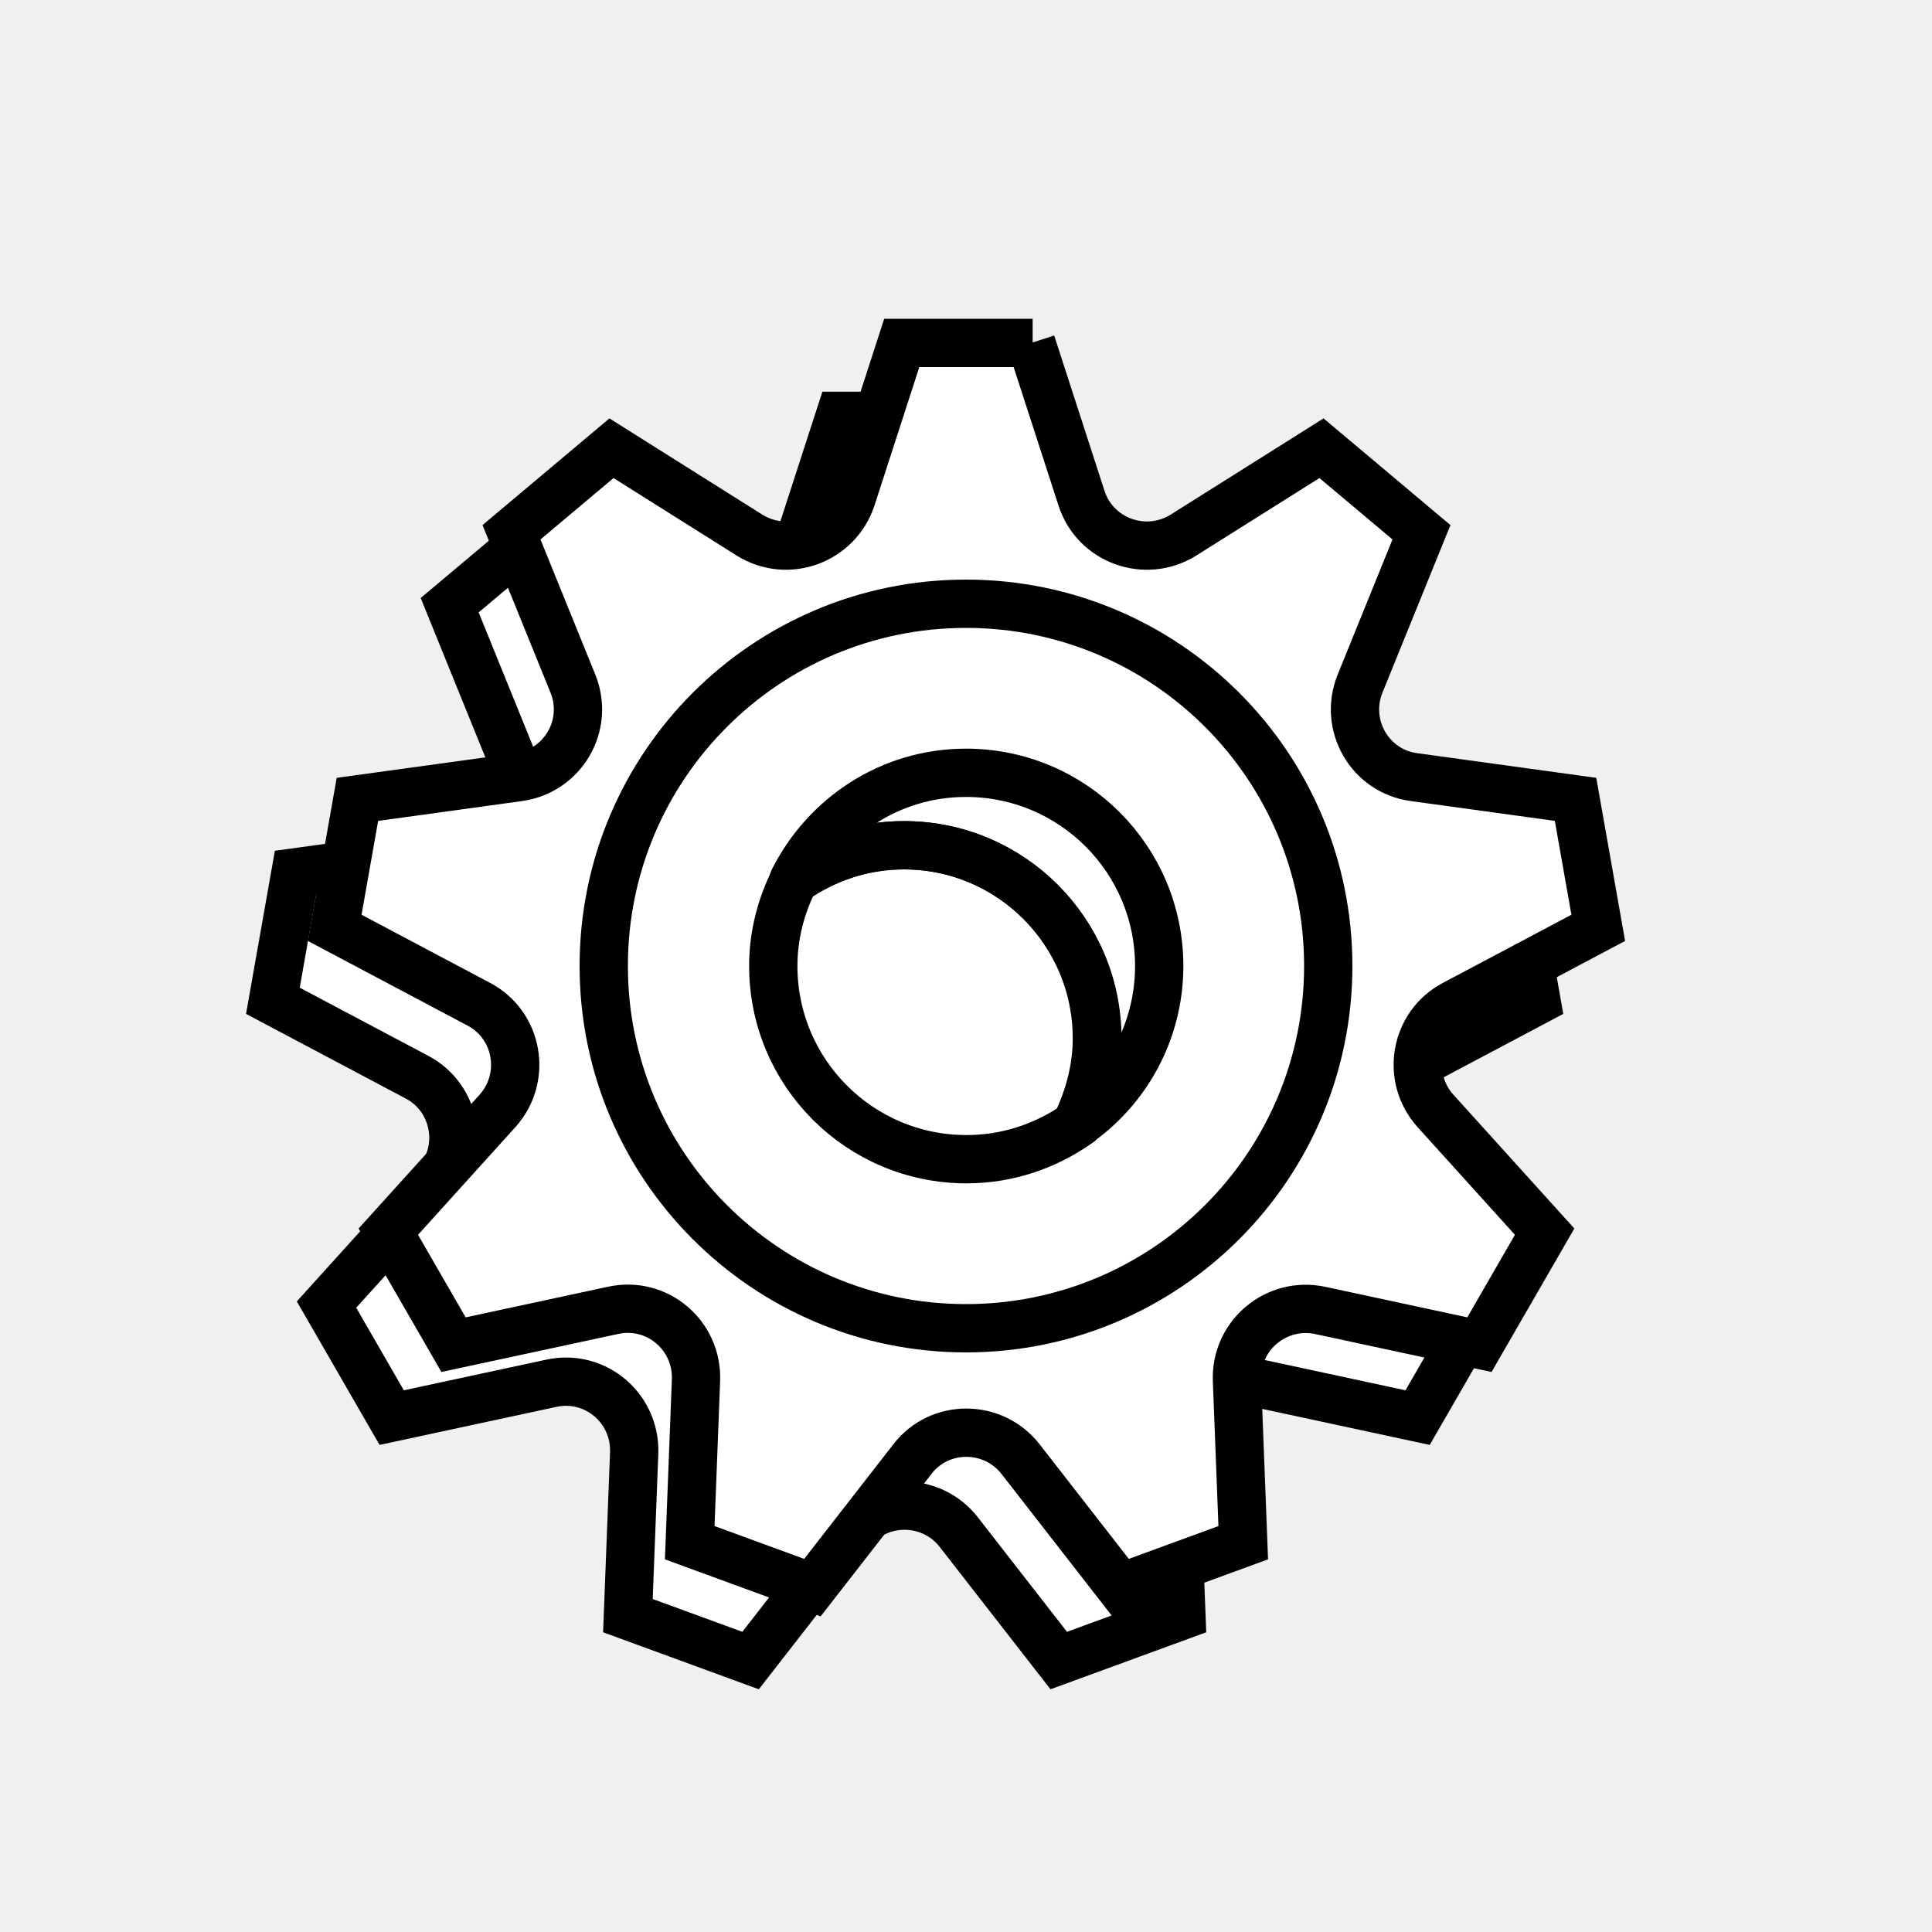
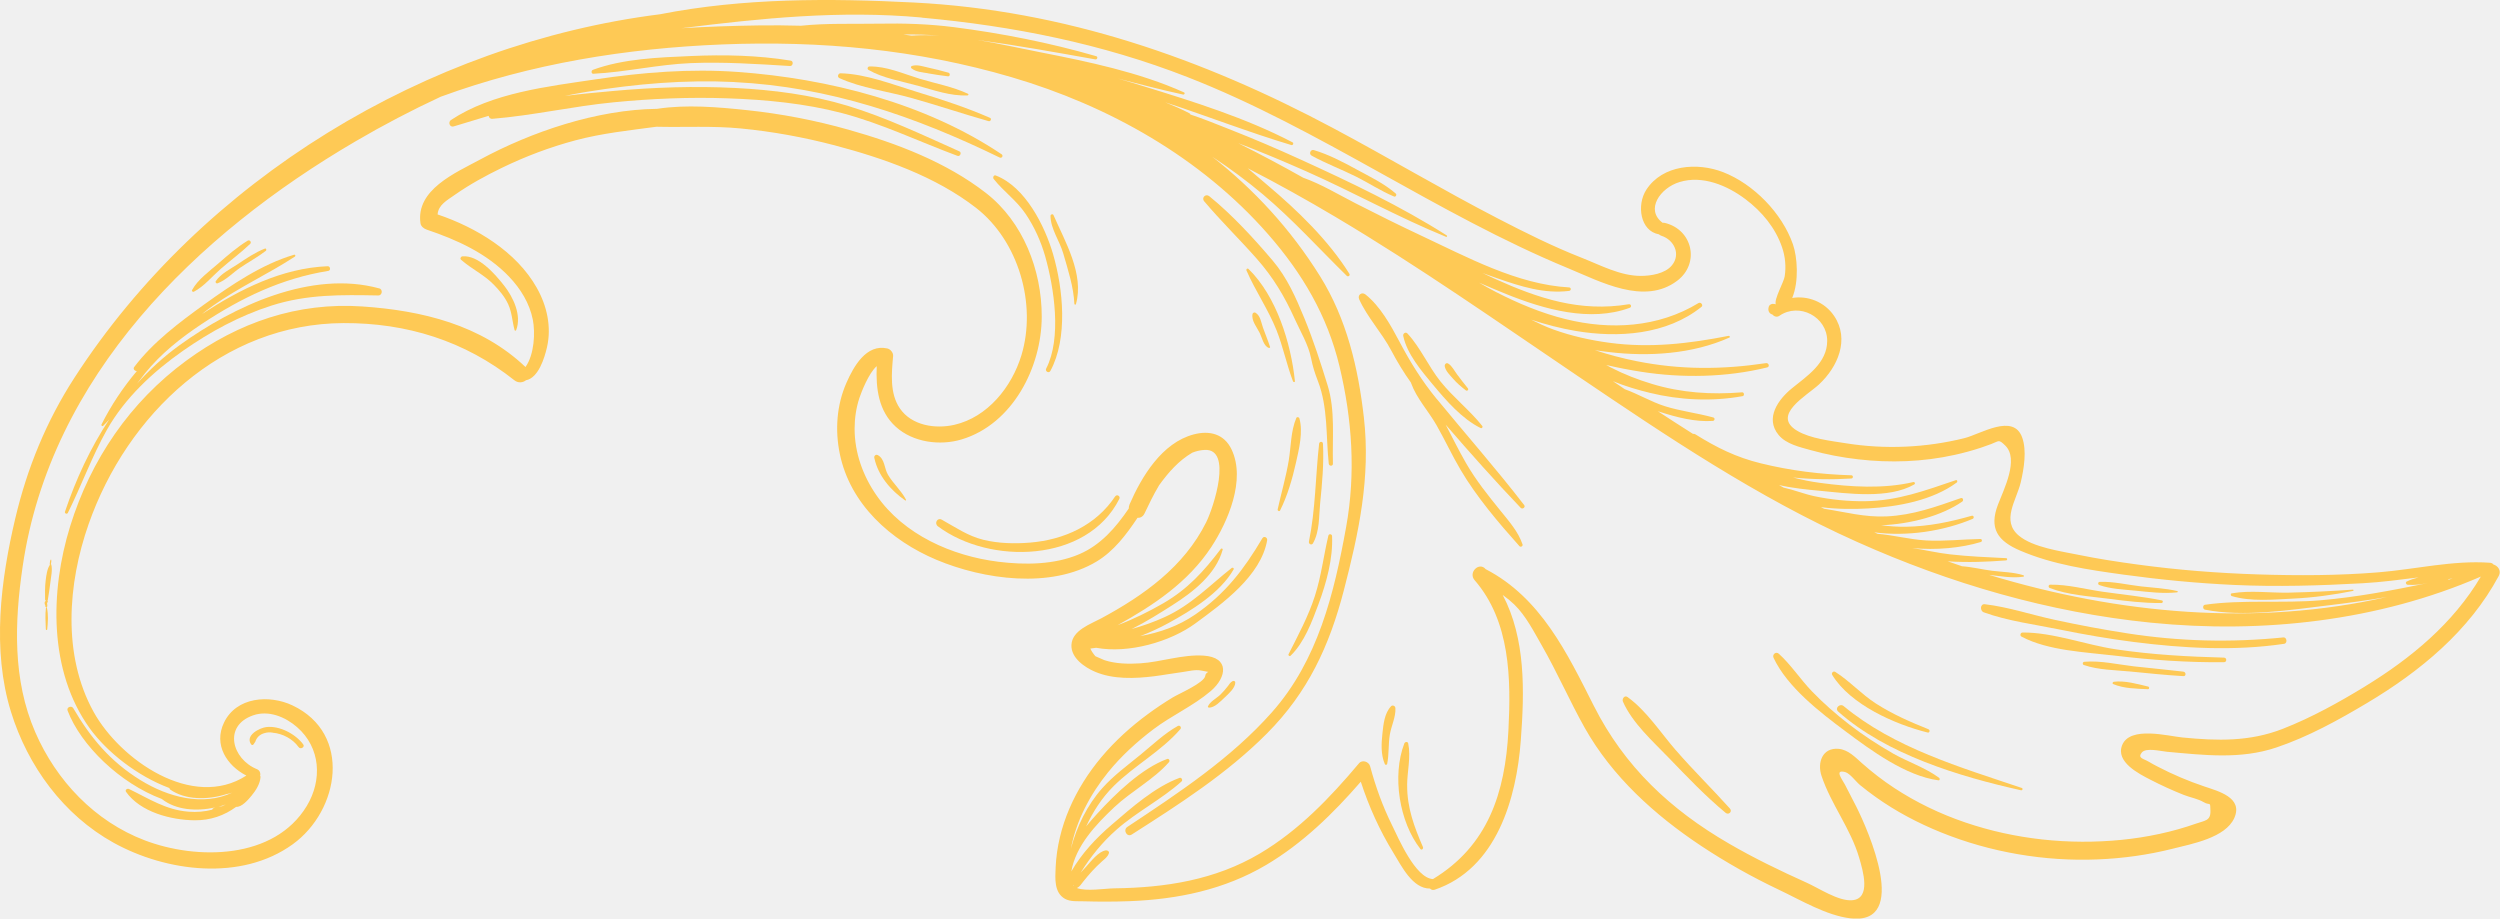
- <svg xmlns="http://www.w3.org/2000/svg" id="Layer_1" viewBox="0 0 40 40">
+ <svg xmlns="http://www.w3.org/2000/svg" width="313" height="115" viewBox="0 0 313 115" fill="none">
+   <g clip-path="url(#clip0_111_938)">
+     <path d="M312.178 70.659C312.074 70.549 311.931 70.469 311.741 70.457C307.108 70.123 302.389 71.281 297.774 71.656C292.744 72.065 287.709 72.077 282.668 71.915C277.645 71.754 272.627 71.362 267.643 70.682C265.166 70.348 262.683 69.967 260.234 69.466C258.045 69.016 254.533 68.538 252.774 67.074C250.503 65.189 252.469 62.653 253.004 60.359C253.395 58.682 253.774 56.416 253.17 54.756C252.067 51.702 247.957 54.353 245.951 54.854C241.129 56.053 236.024 56.284 231.122 55.5C229.248 55.2 226.661 54.918 225.006 53.932C221.73 51.984 226.196 49.557 227.736 48.134C230.075 45.967 231.616 42.497 229.633 39.557C228.437 37.788 226.345 36.986 224.385 37.304C225.253 35.217 225.023 32.162 224.477 30.595C223.126 26.698 219.557 23.038 215.729 21.551C212.533 20.312 208.17 20.606 206.124 23.747C204.877 25.661 205.348 28.929 207.699 29.338C207.785 29.419 207.894 29.488 208.032 29.528C209.579 30.03 210.469 31.811 209.331 33.211C208.475 34.266 206.687 34.543 205.434 34.543C202.859 34.543 200.399 33.206 198.054 32.283C194.456 30.871 191.007 29.154 187.581 27.378C180.615 23.776 173.879 19.753 166.958 16.064C150.49 7.274 133.207 1.28 114.451 0.317C103.927 -0.225 93.046 -0.265 82.631 1.787C53.426 5.464 25.337 22.479 9.294 47.333C5.799 52.745 3.403 58.607 1.92 64.872C0.08 72.647 -1.029 81.345 1.374 89.12C3.477 95.927 7.961 102.049 14.237 105.519C20.83 109.161 30.205 110.36 36.642 105.709C42.5 101.484 44.109 91.864 36.625 88.319C33.728 86.947 29.596 87.236 28.044 90.469C26.704 93.259 28.412 95.858 30.843 97.103C24.089 101.467 15.031 95.103 11.726 89.138C7.788 82.031 8.484 73.074 11.088 65.639C15.927 51.817 27.894 40.514 43.005 40.451C50.926 40.416 58.191 42.681 64.399 47.609C64.888 47.995 65.468 47.909 65.853 47.609C67.422 47.31 68.175 44.797 68.48 43.488C69.072 40.929 68.48 38.289 67.204 36.03C64.658 31.511 59.628 28.479 54.788 26.848C54.869 25.655 55.978 25.073 56.944 24.393C58.789 23.102 60.784 22.006 62.807 21.026C65.796 19.574 68.865 18.416 72.072 17.562C75.418 16.675 78.797 16.323 82.189 15.868C85.695 15.954 89.201 15.741 92.719 16.081C96.691 16.462 100.634 17.182 104.496 18.196C110.629 19.816 117.13 22.087 122.2 26.024C127.516 30.151 129.827 38.087 127.878 44.491C126.671 48.451 123.654 52.232 119.481 53.189C117.107 53.73 114.152 53.287 112.675 51.148C111.376 49.269 111.623 46.733 111.819 44.578C111.859 44.168 111.485 43.713 111.095 43.627C108.479 43.033 106.887 45.846 105.973 47.932C104.749 50.722 104.531 53.834 105.14 56.808C106.433 63.126 111.52 67.685 117.262 70.094C123.154 72.561 131.551 73.76 137.305 70.296C139.443 69.005 140.989 66.976 142.415 64.832C142.754 64.855 143.099 64.699 143.3 64.272C143.8 63.224 144.398 61.956 145.122 60.751C146.306 59.108 147.611 57.644 149.283 56.67C149.766 56.48 150.272 56.359 150.818 56.33C154.347 56.14 151.956 63.494 151.008 65.397C148.232 70.97 143.202 74.544 137.868 77.42C136.558 78.129 134.23 78.907 134.144 80.74C134.069 82.377 135.805 83.553 137.104 84.106C139.374 85.074 142.081 84.965 144.472 84.671C145.668 84.521 146.852 84.296 148.048 84.141C148.749 84.048 149.663 83.8 150.364 83.95C151.95 84.285 151.002 83.887 150.899 84.619C150.772 85.489 147.611 86.844 146.812 87.328C145.754 87.973 144.714 88.665 143.714 89.403C141.587 90.965 139.61 92.757 137.908 94.781C134.632 98.677 132.396 103.461 132.166 108.602C132.109 109.957 131.954 111.743 133.316 112.522C134.023 112.925 134.954 112.816 135.724 112.844C137.615 112.902 139.518 112.896 141.415 112.827C147.45 112.597 153.278 111.392 158.526 108.291C163.078 105.599 166.918 101.853 170.372 97.87C171.384 100.982 172.729 103.968 174.448 106.764C175.465 108.418 176.844 111.271 179.04 111.248C179.178 111.398 179.385 111.473 179.626 111.392C187.352 108.769 189.858 100.02 190.404 92.706C190.869 86.515 191.024 79.967 188.139 74.486C188.651 74.855 189.133 75.247 189.576 75.673C191.024 77.068 192.042 79.086 193.042 80.826C194.967 84.181 196.508 87.737 198.399 91.109C201.842 97.23 207.182 102.054 212.981 105.905C216.091 107.968 219.361 109.807 222.73 111.403C225.431 112.683 228.679 114.631 231.691 114.977C239.151 115.83 233.898 103.951 232.398 100.971C231.938 100.054 231.455 99.144 230.984 98.227C230.65 97.582 229.604 96.291 231.024 96.665C231.61 96.821 232.38 97.887 232.892 98.302C233.518 98.815 234.162 99.305 234.817 99.772C237.358 101.588 240.128 103.046 243.02 104.216C249.187 106.712 255.975 107.87 262.62 107.599C265.787 107.472 268.96 107.034 272.035 106.256C274.345 105.668 278.633 104.908 279.737 102.406C280.875 99.841 277.691 99.046 275.961 98.458C273.972 97.784 272.029 96.965 270.161 95.991C269.782 95.789 269.385 95.593 269.023 95.368C268.396 94.982 267.586 94.936 268.149 94.221C268.672 93.564 270.54 94.054 271.311 94.123C275.955 94.538 280.496 95.103 285.014 93.582C288.968 92.25 292.779 90.152 296.354 88.019C302.987 84.066 309.137 79.011 312.845 72.106C313.207 71.431 312.712 70.803 312.143 70.67L312.178 70.659ZM306.585 72.578C306.557 72.549 306.516 72.532 306.476 72.521C306.677 72.486 306.878 72.446 307.085 72.405C306.919 72.463 306.758 72.521 306.591 72.578H306.585ZM115.434 2.213C126.855 3.257 137.943 5.464 148.651 9.643C165.303 16.139 179.874 26.796 196.358 33.597C200.388 35.263 205.865 38.26 209.981 35.154C212.861 32.981 211.924 28.767 208.463 27.914C208.354 27.886 208.257 27.886 208.159 27.891C205.957 26.266 207.843 23.528 210.286 22.79C213.159 21.914 216.246 23.217 218.534 24.94C220.586 26.485 222.276 28.508 223.115 30.963C223.517 32.139 223.632 33.384 223.442 34.612C223.339 35.303 222.086 37.488 222.327 38.105C222.299 38.099 222.276 38.087 222.247 38.076C222.212 38.07 222.178 38.064 222.143 38.053C221.862 37.995 221.494 38.133 221.436 38.456C221.431 38.497 221.425 38.537 221.413 38.577C221.344 38.952 221.557 39.298 221.896 39.373C222.115 39.626 222.465 39.759 222.787 39.534C225.247 37.834 228.759 39.649 228.765 42.67C228.771 45.431 226.253 47.073 224.362 48.606C222.638 50.007 220.936 52.359 222.689 54.468C223.638 55.609 225.374 55.984 226.73 56.365C228.661 56.906 230.639 57.275 232.627 57.506C236.645 57.978 240.766 57.829 244.721 56.953C245.848 56.705 246.963 56.399 248.061 56.036C248.469 55.903 248.871 55.754 249.273 55.604C250.314 55.218 250.204 54.952 251.061 55.788C252.802 57.489 250.883 61.252 250.153 63.16C248.997 66.163 250.101 67.725 252.923 68.936C257.016 70.693 261.488 71.339 265.867 71.944C270.466 72.578 275.087 73.022 279.72 73.235C285.094 73.483 290.451 73.322 295.82 73.022C298.136 72.895 300.475 72.578 302.815 72.29C302.297 72.417 301.797 72.572 301.326 72.803C301.113 72.907 301.24 73.195 301.435 73.212C302.263 73.287 303.108 73.166 303.941 73.005C299.498 73.921 295.067 74.763 290.526 75.155C285.749 75.564 280.783 75.045 276.064 75.714C275.754 75.76 275.765 76.273 276.064 76.331C280.927 77.281 286.594 76.382 291.474 75.794C293.928 75.501 296.394 75.166 298.837 74.745C282.438 78.463 265.212 76.884 249.049 71.979C249.061 71.979 249.078 71.979 249.089 71.979C250.486 72.14 251.94 72.411 253.331 72.204C253.429 72.186 253.412 72.048 253.331 72.019C252.078 71.627 250.71 71.621 249.411 71.46C248.164 71.304 246.905 70.982 245.646 70.895C245.049 70.693 244.451 70.486 243.853 70.278C246.371 70.446 248.934 70.336 251.159 70.163C251.343 70.152 251.343 69.886 251.159 69.881C248.808 69.766 246.463 69.668 244.123 69.402C242.554 69.224 240.973 68.843 239.393 68.613C242.382 68.912 245.583 68.601 248.003 67.858C248.204 67.794 248.17 67.483 247.951 67.483C245.664 67.518 243.422 67.794 241.129 67.662C239.088 67.541 237.099 67.005 235.076 66.832C234.938 66.768 234.794 66.711 234.656 66.647C238.795 67.201 243.342 66.492 246.974 64.964C247.204 64.866 247.124 64.503 246.865 64.572C244.163 65.345 241.473 65.904 238.646 65.95C237.582 65.967 236.542 65.886 235.501 65.765C239.295 65.615 243.152 64.543 245.675 62.797C245.882 62.653 245.761 62.267 245.491 62.365C242.376 63.448 239.559 64.492 236.208 64.653C233.472 64.785 230.989 64.1 228.38 63.696C228.242 63.627 228.11 63.564 227.972 63.494C230.047 63.765 232.185 63.754 233.898 63.656C237.605 63.443 241.939 62.664 244.985 60.411C245.118 60.313 245.049 60.053 244.865 60.117C241.025 61.414 237.628 62.699 233.495 62.751C231.369 62.774 229.242 62.566 227.161 62.123C225.862 61.846 224.609 61.333 223.316 61.05C223.121 60.941 222.925 60.831 222.73 60.728C224.471 61.126 226.27 61.298 227.811 61.443C231.363 61.783 236.45 62.509 239.674 60.647C239.835 60.555 239.726 60.313 239.554 60.353C235.783 61.235 231.696 60.97 227.88 60.457C226.719 60.301 225.598 60.077 224.483 59.782C226.914 60.025 229.368 60.065 231.788 59.909C232.047 59.892 232.047 59.512 231.788 59.506C227.937 59.391 224.195 58.929 220.448 58.007C217.35 57.246 214.936 56.042 212.257 54.376C212.159 54.313 212.056 54.301 211.964 54.324C210.487 53.39 209.021 52.445 207.561 51.488C207.653 51.517 207.745 51.546 207.837 51.575C209.935 52.249 212.234 52.849 214.447 52.699C214.688 52.681 214.752 52.336 214.504 52.267C212.504 51.713 210.446 51.483 208.458 50.86C206.71 50.312 205.135 49.338 203.428 48.733C202.934 48.399 202.44 48.065 201.94 47.725C203.526 48.382 205.187 48.849 206.532 49.177C210.326 50.105 214.332 50.295 218.172 49.598C218.436 49.552 218.379 49.096 218.108 49.119C214.28 49.431 210.527 49.189 206.837 48.07C205.055 47.534 203.325 46.86 201.669 46.007C201.48 45.909 201.29 45.805 201.1 45.696C202.595 46.047 204.072 46.33 205.452 46.543C210.607 47.356 216.171 47.252 221.252 46.001C221.609 45.915 221.448 45.413 221.103 45.465C215.62 46.284 210.389 46.312 204.929 45.223C203.158 44.871 201.405 44.41 199.686 43.84C200.284 43.932 200.865 44.013 201.434 44.076C206.417 44.675 211.883 44.335 216.516 42.266C216.648 42.209 216.551 42.024 216.424 42.047C211.429 43.027 206.59 43.598 201.509 42.917C199.135 42.6 196.767 42.076 194.513 41.263C193.542 40.917 192.617 40.479 191.697 40.024C193.571 40.641 195.45 41.125 197.261 41.431C202.589 42.335 208.659 41.926 213.022 38.422C213.292 38.203 212.941 37.77 212.654 37.943C207.613 41.01 201.641 41.355 195.996 39.949C192.967 39.2 190.076 37.984 187.306 36.566C186.587 36.197 185.874 35.793 185.173 35.384C186.323 35.88 187.472 36.37 188.628 36.837C193.335 38.727 199.083 40.37 204.043 38.537C204.325 38.433 204.216 38.041 203.923 38.093C197.818 39.102 192.617 37.373 187.104 34.883C186.61 34.658 186.116 34.427 185.616 34.185C186.242 34.41 186.869 34.635 187.495 34.854C190.415 35.868 193.329 36.802 196.45 36.422C196.726 36.387 196.738 36.001 196.45 35.984C189.944 35.62 183.667 32.179 177.862 29.465C175.132 28.185 172.43 26.842 169.746 25.47C167.619 24.381 165.441 23.061 163.159 22.248C160.48 20.738 157.762 19.292 155.014 17.92C157.905 19.015 160.745 20.214 163.573 21.465C169.447 24.07 175.103 27.228 181.052 29.655C181.161 29.701 181.224 29.528 181.127 29.471C175.367 25.811 169.022 22.79 162.82 19.966C159.923 18.646 156.986 17.384 154.02 16.22C152.41 15.591 150.738 14.894 149.036 14.335C149.025 14.271 148.985 14.214 148.91 14.179C147.927 13.666 146.904 13.222 145.869 12.802C151.157 14.536 156.353 16.565 161.676 18.162C161.877 18.225 162.015 17.914 161.82 17.816C155.997 14.773 149.45 12.738 143.191 10.801C142.122 10.467 141.047 10.15 139.966 9.839C142.679 10.536 145.386 11.245 148.128 11.839C148.283 11.873 148.404 11.643 148.243 11.568C142.604 9.038 136.253 7.724 130.212 6.536C127.752 6.052 125.085 5.453 122.378 5.003C127.315 5.672 132.224 6.559 137.127 7.435C137.385 7.481 137.5 7.113 137.236 7.032C131.413 5.349 125.395 4.162 119.383 3.395C116.268 2.997 113.175 2.905 110.037 2.963C106.824 3.02 103.49 2.882 100.283 3.222C98.524 3.17 96.771 3.159 95.029 3.182C91.828 3.228 88.575 3.337 85.31 3.533C95.288 2.283 105.238 1.268 115.354 2.19L115.434 2.213ZM114.118 4.467C113.779 4.415 113.44 4.363 113.095 4.317C114.612 4.3 116.136 4.334 117.653 4.461C116.457 4.392 115.273 4.386 114.118 4.467ZM27.82 100.936C27.664 100.954 27.509 100.971 27.354 101C27.664 100.919 27.975 100.827 28.274 100.717C28.124 100.798 27.975 100.867 27.82 100.936ZM134.396 110.919C134.396 110.919 134.368 110.896 134.35 110.885C134.368 110.85 134.391 110.815 134.408 110.781C134.402 110.827 134.396 110.873 134.391 110.919H134.396ZM296.124 85.927C292.854 87.927 289.399 89.841 285.824 91.242C281.663 92.873 277.605 92.763 273.236 92.331C271.426 92.152 266.689 90.873 265.701 93.276C264.827 95.403 267.827 96.896 269.236 97.622C270.598 98.325 272 98.965 273.426 99.53C274.196 99.835 275.196 100.008 275.897 100.429C276.725 100.925 276.725 100.21 276.748 101.547C276.771 102.775 276.035 102.729 274.966 103.109C271.96 104.17 268.787 104.833 265.62 105.15C259.045 105.801 252.32 105.104 246.054 102.971C242.922 101.905 239.922 100.469 237.151 98.648C235.737 97.72 234.404 96.688 233.133 95.564C232.288 94.815 231.392 93.858 230.19 93.754C228.144 93.576 227.506 95.495 228.052 97.132C229.236 100.688 231.685 103.714 232.76 107.363C233.231 108.971 234.323 112.55 231.857 112.712C230.133 112.827 227.702 111.184 226.161 110.498C222.868 109.017 219.603 107.438 216.476 105.622C209.153 101.38 203.394 95.991 199.549 88.377C196.203 81.76 192.904 74.832 186.007 71.258C185.185 70.29 183.794 71.679 184.616 72.63C189.099 77.789 189.191 84.999 188.852 91.489C188.444 99.27 186.288 105.893 179.408 110.06C177.201 109.945 175.08 104.925 174.287 103.322C173.114 100.954 172.223 98.487 171.539 95.933C171.384 95.363 170.562 95.075 170.148 95.564C166.527 99.876 162.601 103.974 157.721 106.867C152.14 110.17 145.932 111.138 139.535 111.219C138.334 111.236 135.994 111.634 134.822 111.179C135.195 111.011 135.345 110.723 135.621 110.377C135.977 109.928 136.345 109.49 136.73 109.069C137.121 108.643 137.535 108.233 137.966 107.847C138.334 107.519 138.656 107.311 138.828 106.844C138.92 106.602 138.656 106.435 138.449 106.464C137.512 106.608 136.586 107.853 135.977 108.521C135.793 108.723 135.54 108.977 135.299 109.248C136.552 107.253 137.995 105.449 139.811 103.853C142.352 101.616 145.444 100.077 147.933 97.835C148.122 97.662 147.921 97.299 147.674 97.391C144.587 98.533 141.685 101.109 139.202 103.242C137.213 104.942 135.431 106.85 134.132 109.098C134.672 105.905 137.23 103.207 139.506 101.063C141.645 99.052 144.444 97.605 146.358 95.42C146.501 95.259 146.369 94.936 146.128 95.023C142.949 96.187 139.639 99.386 137.38 101.864C136.931 102.354 136.448 102.896 135.983 103.467C136.845 101.645 137.897 99.945 139.437 98.412C142.018 95.847 145.404 94.043 147.778 91.293C147.961 91.08 147.732 90.746 147.467 90.89C145.754 91.847 144.306 93.253 142.788 94.492C141.162 95.824 139.414 97.098 138.006 98.677C136.127 100.775 134.799 103.495 134.075 106.262C134.736 102.746 136.506 99.432 138.736 96.683C140.38 94.654 142.317 92.89 144.392 91.316C146.691 89.576 149.416 88.377 151.594 86.515C153.612 84.786 153.962 82.29 150.68 82.083C148.03 81.916 145.375 82.884 142.742 83.051C141.271 83.143 139.696 83.115 138.276 82.653C137.897 82.486 137.518 82.325 137.138 82.158C136.839 81.8 136.638 81.489 136.512 81.201C136.753 81.172 136.995 81.143 137.236 81.103C141.3 81.858 146.513 80.359 149.657 78.054C153.06 75.552 157.854 72.123 158.647 67.65C158.71 67.293 158.244 67.051 158.043 67.397C155.75 71.276 153.428 74.325 149.663 76.924C147.502 78.411 145.174 79.195 142.748 79.645C143.961 79.178 145.145 78.636 146.272 78.019C149.168 76.434 152.755 74.238 154.445 71.299C154.537 71.137 154.336 71.01 154.204 71.114C151.404 73.328 149.151 75.743 145.823 77.258C144.461 77.881 143.081 78.359 141.679 78.757C143.53 77.835 145.3 76.711 146.777 75.771C149.358 74.135 152.226 71.904 153.077 68.832C153.117 68.676 152.922 68.618 152.841 68.734C150.72 71.529 148.703 73.76 145.622 75.541C143.834 76.573 141.903 77.529 139.914 78.279C144.432 75.771 148.737 72.907 151.64 68.509C153.738 65.322 156.003 60.077 154.192 56.272C153.267 54.324 151.439 53.863 149.45 54.388C145.478 55.437 142.938 59.656 141.42 63.149C141.346 63.327 141.317 63.5 141.323 63.662C139.702 66.042 137.822 68.232 135.126 69.385C132.011 70.716 128.309 70.745 124.987 70.33C119.176 69.604 113.147 66.947 109.727 62.002C108.031 59.552 106.996 56.67 106.996 53.673C106.996 52.37 107.192 51.05 107.6 49.817C107.824 49.142 108.755 46.716 109.767 45.84C109.646 48.612 109.98 51.459 112.158 53.437C114.319 55.391 117.676 55.834 120.395 55.016C126.786 53.096 130.413 45.978 130.425 39.649C130.436 33.822 128.091 27.776 123.441 24.162C118.463 20.294 112.25 17.937 106.243 16.242C102.093 15.067 97.834 14.248 93.546 13.793C89.908 13.407 85.954 13.061 82.263 13.626C74.728 13.718 66.577 16.479 60.094 19.983C56.99 21.66 52.035 23.759 52.645 27.966C52.702 28.352 53.087 28.635 53.426 28.75C57.191 30.018 60.95 31.713 63.738 34.641C65.175 36.145 66.302 37.966 66.71 40.03C67.026 41.621 66.905 44.387 65.79 45.949C60.22 40.658 52.852 38.883 45.391 38.37C37.263 37.811 29.837 40.364 23.308 45.165C16.278 50.336 11.369 57.54 8.783 65.886C6.265 74.002 6.07 84.025 11.237 91.19C13.341 94.106 17.14 97.149 21.215 98.665C21.215 98.74 21.25 98.815 21.313 98.856C23.21 100.175 25.98 100.17 28.302 99.438C28.561 99.386 28.814 99.322 29.067 99.242C25.405 100.954 21.077 99.83 17.571 97.662C13.841 95.357 11.358 92.412 9.173 88.665C8.955 88.296 8.3 88.538 8.461 88.965C10.116 93.322 15.019 98.066 20.255 100.031C22.009 101.42 24.589 101.616 26.94 101.092C26.837 101.126 26.739 101.173 26.647 101.23C26.601 101.265 26.578 101.317 26.584 101.369C25.653 101.616 24.652 101.709 23.578 101.622C20.727 101.392 18.634 99.974 16.146 98.781C15.927 98.677 15.611 98.907 15.784 99.144C17.583 101.68 21.393 102.665 24.348 102.7C26.354 102.723 28.096 102.101 29.567 101.017C30.28 101.08 31.107 100.083 31.492 99.622C32.027 98.977 32.567 98.135 32.619 97.276C32.619 97.213 32.602 97.167 32.567 97.126C32.648 96.827 32.539 96.452 32.171 96.302C29.061 95.04 27.889 90.878 31.699 89.558C33.636 88.89 35.717 89.754 37.189 91.034C40.149 93.61 40.373 97.662 38.401 100.919C34.332 107.634 24.658 107.697 18.129 105.213C11.881 102.838 7.058 97.76 4.414 91.668C1.563 85.097 1.816 77.892 2.834 70.936C6.317 47.09 24.566 29.349 44.534 17.683C48 15.655 51.553 13.793 55.179 12.11C66.491 7.96 78.453 6.041 90.466 5.562C102.743 5.072 114.836 6.19 126.654 9.666C138.799 13.234 150.335 19.712 158.75 29.309C163.038 34.197 166.188 39.523 167.705 45.863C169.292 52.491 169.752 59.241 168.539 65.967C167.033 74.313 164.998 82.671 159.262 89.155C154.135 94.953 147.542 99.282 141.144 103.53C140.558 103.916 141.098 104.867 141.696 104.481C147.634 100.694 153.64 96.85 158.629 91.824C163.745 86.682 166.435 80.89 168.246 73.921C170.125 66.682 171.614 59.765 170.757 52.267C170.045 46.041 168.608 39.932 165.268 34.577C161.572 28.652 156.991 23.707 151.778 19.626C153.979 21.073 156.083 22.629 158.106 24.329C161.883 27.505 165.107 31.096 168.619 34.537C168.786 34.698 169.073 34.491 168.947 34.283C166.32 30.076 162.44 26.341 158.675 23.165C157.894 22.502 157.072 21.793 156.215 21.067C159.963 22.992 163.642 25.044 167.269 27.2C177.615 33.35 187.472 40.272 197.433 47.01C208.751 54.67 219.976 62.238 232.49 67.84C244.169 73.074 256.573 76.688 269.322 77.962C283.214 79.351 297.728 77.777 310.603 72.186C307.154 78.031 301.866 82.411 296.118 85.927H296.124Z" fill="#FEC955" />
+     <path d="M285.87 79.806C279.283 80.469 272.874 80.308 266.327 79.293C263.275 78.82 260.235 78.25 257.211 77.593C254.32 76.97 251.452 75.996 248.509 75.65C247.9 75.575 247.865 76.48 248.371 76.665C251.4 77.76 254.734 78.175 257.884 78.82C260.959 79.449 264.045 79.979 267.155 80.377C273.357 81.166 279.772 81.529 285.974 80.607C286.422 80.538 286.324 79.754 285.864 79.8L285.87 79.806Z" fill="#FEC955" />
+     <path d="M278.455 82.336C273.92 82.215 269.42 81.968 264.925 81.299C261.126 80.734 257.05 79.166 253.234 79.189C252.964 79.189 252.843 79.576 253.096 79.708C256.412 81.472 261.131 81.65 264.816 82.088C269.333 82.63 273.897 82.959 278.45 82.907C278.817 82.907 278.817 82.348 278.45 82.336H278.455Z" fill="#FEC955" />
+     <path d="M273.368 84.089C271.305 83.841 269.23 83.662 267.161 83.426C265.132 83.195 263.005 82.682 260.965 82.855C260.735 82.872 260.683 83.184 260.907 83.264C262.741 83.887 264.758 83.887 266.678 84.071C268.902 84.284 271.127 84.527 273.363 84.653C273.725 84.677 273.708 84.135 273.363 84.094L273.368 84.089Z" fill="#FEC955" />
+     <path d="M268.966 85.962C267.609 85.639 266.051 85.184 264.649 85.357C264.517 85.374 264.413 85.576 264.569 85.645C265.879 86.21 267.511 86.221 268.914 86.29C269.098 86.302 269.138 86.008 268.96 85.962H268.966Z" fill="#FEC955" />
+     <path d="M236.95 94.302C235.076 93.236 233.277 92.048 231.57 90.74C229.897 89.455 228.305 88.06 226.839 86.538C225.403 85.045 224.241 83.241 222.713 81.852C222.35 81.524 221.85 81.933 222.052 82.365C223.787 86.043 227.845 89.161 231.03 91.541C234.254 93.951 238.611 97.155 242.698 97.697C242.882 97.72 242.893 97.472 242.784 97.386C241.048 96.106 238.835 95.38 236.95 94.308V94.302Z" fill="#FEC955" />
+     <path d="M253.113 98.648C245.451 96.06 237.157 93.651 230.829 88.406C230.351 88.014 229.667 88.671 230.145 89.092C236.191 94.469 245.313 97.224 253.033 98.942C253.228 98.982 253.303 98.706 253.113 98.642V98.648Z" fill="#FEC955" />
+     <path d="M241.324 91.714C241.594 91.783 241.686 91.403 241.439 91.299C239.157 90.388 236.916 89.403 234.841 88.066C233.03 86.896 231.576 85.259 229.771 84.117C229.535 83.968 229.248 84.261 229.392 84.498C231.656 88.227 237.272 90.7 241.324 91.708V91.714Z" fill="#FEC955" />
+     <path d="M209.82 93.939C207.906 91.726 206.147 88.988 203.768 87.27C203.388 86.993 203.043 87.507 203.193 87.847C204.377 90.527 206.9 92.78 208.906 94.855C211.2 97.23 213.51 99.668 216.057 101.772C216.43 102.077 216.924 101.605 216.591 101.236C214.372 98.763 211.999 96.446 209.82 93.933V93.939Z" fill="#FEC955" />
+     <path d="M279.421 74.63C281.778 75.339 284.623 75.068 287.06 74.947C289.623 74.826 292.095 74.486 294.601 73.984C294.693 73.967 294.67 73.817 294.578 73.823C291.923 74.008 289.25 74.14 286.589 74.198C284.232 74.25 281.732 73.881 279.421 74.284C279.237 74.313 279.266 74.578 279.421 74.63Z" fill="#FEC955" />
+     <path d="M256.636 73.621C258.907 74.503 261.591 74.647 263.999 74.964C266.189 75.253 268.414 75.518 270.621 75.501C270.805 75.501 270.851 75.212 270.667 75.172C268.23 74.676 265.741 74.44 263.275 74.088C261.108 73.777 258.884 73.166 256.694 73.201C256.441 73.201 256.418 73.535 256.636 73.621Z" fill="#FEC955" />
+     <path d="M262.827 73.247C264.252 73.748 265.844 73.8 267.345 73.95C269.075 74.123 270.839 74.348 272.575 74.163C272.661 74.152 272.696 74.025 272.598 74.002C271.121 73.656 269.598 73.587 268.092 73.42C266.368 73.224 264.62 72.786 262.884 72.849C262.654 72.861 262.62 73.172 262.833 73.247H262.827Z" fill="#FEC955" />
+     <path d="M176.172 98.325C176.178 96.585 176.661 94.792 176.31 93.08C176.253 92.809 175.902 92.867 175.821 93.08C174.264 97.121 175.195 102.931 177.839 106.297C177.994 106.493 178.236 106.245 178.155 106.055C177.063 103.53 176.161 101.126 176.178 98.331L176.172 98.325Z" fill="#FEC955" />
+     <path d="M174.155 88.429C173.333 89.299 173.206 90.671 173.08 91.824C172.942 93.086 172.867 94.498 173.39 95.68C173.442 95.801 173.649 95.766 173.672 95.645C173.919 94.435 173.804 93.178 174.011 91.95C174.201 90.855 174.764 89.76 174.706 88.659C174.695 88.388 174.356 88.216 174.149 88.429H174.155Z" fill="#FEC955" />
+     <path d="M179.897 49.978C178.023 47.702 176.574 45.356 175.201 42.756C174.114 40.704 172.792 38.318 170.947 36.86C170.499 36.508 169.93 36.935 170.166 37.465C171.177 39.719 173.016 41.667 174.183 43.88C174.936 45.309 175.752 46.647 176.666 47.926C176.666 47.944 176.666 47.955 176.672 47.972C177.345 49.857 178.828 51.448 179.828 53.189C180.891 55.045 181.782 56.993 182.874 58.837C184.874 62.226 187.628 65.466 190.237 68.382C190.387 68.549 190.697 68.376 190.622 68.157C190.076 66.555 188.927 65.264 187.875 63.961C186.306 62.025 184.777 60.123 183.529 57.95C182.633 56.388 181.834 54.768 181 53.171C184.058 56.71 187.173 60.215 190.398 63.587C190.611 63.811 191.03 63.506 190.835 63.246C187.334 58.705 183.535 54.399 179.897 49.967V49.978Z" fill="#FEC955" />
+     <path d="M179.425 48.186C181.069 50.168 183.035 52.428 185.363 53.586C185.541 53.679 185.691 53.465 185.57 53.316C183.995 51.344 181.954 49.759 180.362 47.776C178.845 45.886 177.839 43.505 176.207 41.748C175.982 41.505 175.62 41.765 175.684 42.053C176.155 44.324 177.971 46.439 179.425 48.191V48.186Z" fill="#FEC955" />
+     <path d="M181.92 47.413C182.408 47.978 182.926 48.41 183.512 48.866C183.696 49.01 183.926 48.791 183.771 48.606C183.311 48.053 182.874 47.465 182.437 46.889C182.092 46.439 181.805 45.817 181.316 45.517C181.075 45.367 180.845 45.609 180.88 45.851C180.972 46.433 181.546 46.981 181.92 47.413Z" fill="#FEC955" />
+     <path d="M151.347 88.59C152.054 88.63 152.83 87.795 153.313 87.339C153.784 86.89 154.652 86.152 154.658 85.455C154.658 85.282 154.48 85.207 154.336 85.27C154.043 85.409 153.911 85.668 153.715 85.921C153.433 86.29 153.129 86.636 152.795 86.965C152.318 87.432 151.491 87.823 151.232 88.446C151.203 88.521 151.278 88.584 151.341 88.59H151.347Z" fill="#FEC955" />
+     <path d="M166.314 67.051C165.717 69.57 165.429 72.111 164.63 74.596C163.803 77.178 162.544 79.495 161.331 81.898C161.251 82.06 161.446 82.221 161.584 82.094C163.308 80.428 164.257 77.835 165.084 75.616C166.067 72.964 166.901 69.967 166.774 67.114C166.763 66.861 166.383 66.785 166.32 67.051H166.314Z" fill="#FEC955" />
+     <path d="M162.084 39.897C162.808 41.5 163.791 43.108 164.142 44.831C164.372 45.955 164.584 46.618 165.01 47.73C166.28 51.033 165.993 54.589 166.36 58.053C166.395 58.382 166.889 58.399 166.883 58.053C166.792 54.814 167.194 51.408 166.222 48.261C165.343 45.419 164.452 42.635 163.314 39.857C162.245 37.263 161.164 34.779 159.337 32.623C156.974 29.839 154.238 26.86 151.404 24.566C150.956 24.202 150.387 24.756 150.766 25.205C152.864 27.689 155.215 29.978 157.365 32.416C159.411 34.739 160.814 37.09 162.09 39.903L162.084 39.897Z" fill="#FEC955" />
+     <path d="M161.894 47.753C161.94 47.869 162.141 47.869 162.124 47.724C161.636 42.964 159.808 37.084 156.313 33.672C156.175 33.54 155.991 33.707 156.06 33.868C157.175 36.433 158.785 38.739 159.825 41.355C160.653 43.448 161.09 45.667 161.889 47.759L161.894 47.753Z" fill="#FEC955" />
+     <path d="M159.009 43.431C158.75 42.618 158.405 41.828 158.124 41.021C157.894 40.364 157.813 39.54 157.193 39.154C157.06 39.073 156.854 39.148 156.819 39.304C156.641 40.134 157.365 40.975 157.721 41.696C157.992 42.255 158.222 43.373 158.877 43.563C158.957 43.586 159.043 43.505 159.015 43.425L159.009 43.431Z" fill="#FEC955" />
+     <path d="M162.682 52.376C162.636 52.22 162.377 52.157 162.302 52.324C161.596 53.972 161.641 55.903 161.348 57.673C160.998 59.754 160.411 61.731 159.963 63.777C159.923 63.95 160.176 64.082 160.268 63.904C161.193 62.065 161.808 59.927 162.257 57.921C162.642 56.203 163.165 54.088 162.682 52.37V52.376Z" fill="#FEC955" />
+     <path d="M164.383 68.025C165.234 66.526 165.119 64.653 165.286 62.97C165.533 60.509 165.763 58.025 165.636 55.552C165.619 55.235 165.188 55.246 165.153 55.552C164.694 59.656 164.711 63.748 163.877 67.811C163.814 68.111 164.222 68.313 164.383 68.025Z" fill="#FEC955" />
+     <path d="M139.616 62.151C137.207 65.777 133.236 67.575 128.976 67.933C127.057 68.094 124.987 68.042 123.114 67.581C121.171 67.103 119.619 66.013 117.906 65.062C117.354 64.757 116.94 65.529 117.423 65.892C123.895 70.74 136.098 70.503 140.139 62.463C140.311 62.111 139.834 61.834 139.616 62.157V62.151Z" fill="#FEC955" />
+     <path d="M111.169 59.431C110.698 58.624 110.79 57.465 109.905 56.981C109.664 56.849 109.405 57.068 109.462 57.321C109.928 59.54 111.509 61.391 113.336 62.659C113.4 62.699 113.463 62.618 113.434 62.561C112.831 61.402 111.825 60.549 111.169 59.431Z" fill="#FEC955" />
+     <path d="M130.982 46.139C130.804 46.485 131.316 46.791 131.505 46.445C133.724 42.347 133.109 36.168 131.85 31.839C130.81 28.26 128.356 23.384 124.671 21.972C124.395 21.868 124.269 22.237 124.413 22.416C125.666 23.989 127.252 25.073 128.407 26.779C129.505 28.404 130.327 30.22 130.862 32.11C131.977 36.059 132.942 42.324 130.988 46.134L130.982 46.139Z" fill="#FEC955" />
+     <path d="M134.512 38.047C134.512 38.157 134.678 38.185 134.707 38.076C135.77 34.341 133.327 30.208 131.896 26.929C131.816 26.738 131.517 26.842 131.523 27.032C131.54 28.669 132.666 30.162 133.115 31.718C133.713 33.788 134.408 35.88 134.512 38.053V38.047Z" fill="#FEC955" />
+     <path d="M164.205 19.482C165.993 20.467 167.912 21.188 169.74 22.093C171.355 22.894 172.879 23.92 174.54 24.606C174.741 24.692 174.913 24.375 174.752 24.237C173.31 22.98 171.511 22.122 169.838 21.211C168.114 20.271 166.378 19.355 164.492 18.79C164.09 18.669 163.831 19.268 164.205 19.476V19.482Z" fill="#FEC955" />
+     <path d="M91.937 10.277C103.852 10.865 114.526 14.548 125.16 19.724C125.436 19.856 125.654 19.488 125.401 19.315C115.883 12.917 103.686 9.822 92.374 9.009C86.402 8.577 80.47 9.055 74.561 9.937C68.595 10.83 61.623 11.603 56.461 15.026C56.065 15.291 56.3 15.977 56.8 15.828C58.272 15.384 59.726 14.934 61.18 14.502C61.215 14.715 61.364 14.899 61.64 14.877C66.733 14.461 71.751 13.297 76.843 12.807C81.591 12.346 86.367 12.139 91.132 12.312C95.892 12.479 100.783 12.946 105.404 14.156C110.388 15.464 115.067 17.73 119.883 19.516C120.205 19.637 120.441 19.096 120.119 18.951C115.561 16.917 110.882 14.681 106.106 13.239C101.548 11.862 96.806 11.257 92.064 11.015C86.994 10.755 81.896 10.928 76.838 11.384C74.826 11.568 72.768 11.752 70.71 12.012C71.641 11.822 72.573 11.637 73.521 11.487C79.637 10.496 85.741 9.966 91.937 10.271V10.277Z" fill="#FEC955" />
+     <path d="M105.071 9.77C107.853 11.038 111.106 11.43 114.043 12.248C117.308 13.159 120.521 14.242 123.78 15.17C124.016 15.24 124.194 14.865 123.953 14.755C120.97 13.453 117.866 12.438 114.756 11.493C111.727 10.571 108.416 9.251 105.232 9.176C104.939 9.17 104.784 9.631 105.071 9.764V9.77Z" fill="#FEC955" />
+     <path d="M114.854 10.715C116.894 11.28 119.004 12.041 121.136 11.948C121.24 11.948 121.303 11.787 121.194 11.741C119.274 10.842 117.119 10.461 115.095 9.845C113.078 9.228 110.986 8.277 108.853 8.323C108.629 8.323 108.531 8.64 108.738 8.755C110.577 9.804 112.831 10.156 114.86 10.721L114.854 10.715Z" fill="#FEC955" />
+     <path d="M116.187 9.182C117.021 9.337 117.849 9.453 118.688 9.556C118.952 9.591 118.992 9.17 118.751 9.101C117.906 8.865 117.067 8.646 116.205 8.461C115.538 8.317 114.842 8.052 114.176 8.254C114.061 8.288 113.997 8.456 114.101 8.542C114.676 9.02 115.475 9.043 116.193 9.176L116.187 9.182Z" fill="#FEC955" />
+     <path d="M74.303 9.234C78.384 9.026 82.396 8.069 86.5 7.902C90.655 7.735 94.765 8.012 98.909 8.265C99.289 8.288 99.386 7.654 99.001 7.591C94.886 6.917 90.661 6.83 86.5 7.015C82.459 7.193 78.073 7.337 74.239 8.738C73.987 8.83 74.004 9.257 74.308 9.239L74.303 9.234Z" fill="#FEC955" />
+     <path d="M34.142 91.737C35.378 91.835 36.66 92.515 37.378 93.53C37.631 93.887 38.218 93.53 37.959 93.19C36.987 91.887 35.01 90.838 33.349 91.028C32.47 91.132 30.665 92.083 31.435 93.184C31.493 93.27 31.648 93.322 31.723 93.219C31.809 93.103 31.878 92.982 31.958 92.873C32.142 92.319 32.516 91.956 33.085 91.795C33.435 91.685 33.786 91.662 34.137 91.726L34.142 91.737Z" fill="#FEC955" />
+     <path d="M47.489 36.11C38.965 33.77 29.262 38.335 22.491 43.211C20.514 44.635 18.744 46.266 17.14 48.047C17.474 47.603 17.807 47.165 18.152 46.739C20.163 44.255 22.624 42.312 25.273 40.554C30.194 37.292 35.252 34.854 41.109 33.914C41.436 33.862 41.362 33.321 41.028 33.332C35.292 33.557 29.987 36.243 25.256 39.338C25.716 38.975 26.187 38.618 26.67 38.272C29.946 35.949 33.59 34.306 36.924 32.122C37.039 32.047 36.97 31.851 36.827 31.891C32.809 33.067 28.969 35.672 25.595 38.099C22.463 40.358 19.146 42.843 16.807 45.944C16.611 46.203 16.876 46.462 17.134 46.456C15.404 48.508 13.904 50.756 12.709 53.142C12.64 53.275 12.806 53.419 12.921 53.31C13.186 53.05 13.433 52.785 13.68 52.508C11.323 56.065 9.501 60.002 8.133 64.071C8.064 64.278 8.392 64.422 8.49 64.221C10.197 60.808 11.507 57.148 13.381 53.817C15.634 49.817 19.192 46.52 22.899 43.926C26.348 41.517 29.981 39.54 34.004 38.255C38.471 36.831 42.741 36.906 47.351 36.992C47.868 37.004 47.966 36.231 47.472 36.093L47.489 36.11Z" fill="#FEC955" />
+     <path d="M27.015 35.206C26.929 35.332 27.072 35.528 27.222 35.476C28.274 35.096 29.13 34.162 30.05 33.534C31.113 32.808 32.257 32.197 33.28 31.407C33.401 31.315 33.338 31.055 33.159 31.125C31.941 31.603 30.86 32.341 29.774 33.067C28.843 33.684 27.647 34.26 27.009 35.206H27.015Z" fill="#FEC955" />
+     <path d="M24.279 36.52C25.544 35.857 26.544 34.618 27.613 33.684C28.831 32.617 30.153 31.649 31.326 30.531C31.533 30.329 31.268 29.978 31.015 30.128C29.682 30.934 28.475 31.995 27.302 33.015C26.187 33.984 24.773 34.992 24.055 36.301C23.974 36.445 24.13 36.595 24.273 36.52H24.279Z" fill="#FEC955" />
+     <path d="M5.754 76.071C5.633 76.993 5.713 77.864 5.736 78.792C5.736 78.907 5.903 78.907 5.915 78.792C6.001 77.841 6.07 76.993 5.869 76.059C5.851 75.99 5.759 76.013 5.754 76.077V76.071Z" fill="#FEC955" />
+     <path d="M6.374 70.653C6.374 70.653 6.374 70.624 6.374 70.613C6.403 70.446 6.443 70.273 6.42 70.106C6.415 70.059 6.34 70.054 6.323 70.094C6.254 70.25 6.248 70.422 6.225 70.59C6.208 70.63 6.219 70.676 6.259 70.699C5.897 71.201 5.794 72.065 5.719 72.67C5.616 73.472 5.633 74.267 5.644 75.074C5.644 75.143 5.696 75.189 5.754 75.218C5.541 75.345 5.541 75.593 5.679 75.806C5.644 75.892 5.679 76.008 5.794 76.008C5.909 76.008 5.943 75.892 5.915 75.812C5.932 75.777 5.938 75.737 5.915 75.702C5.857 75.593 5.92 75.42 5.984 75.322C6.012 75.276 5.984 75.218 5.943 75.189C5.961 75.172 5.978 75.155 5.984 75.126C6.104 74.376 6.225 73.639 6.311 72.884C6.386 72.18 6.593 71.374 6.42 70.688C6.415 70.665 6.397 70.659 6.38 70.653H6.374Z" fill="#FEC955" />
+     <path d="M61.824 35.644C62.531 36.37 63.186 37.142 63.617 38.07C64.106 39.125 64.129 40.237 64.428 41.332C64.457 41.436 64.589 41.419 64.623 41.332C65.342 39.477 64.255 37.206 63.112 35.753C61.985 34.324 59.927 31.926 57.904 32.093C57.709 32.11 57.553 32.364 57.726 32.52C59.013 33.666 60.583 34.37 61.824 35.644Z" fill="#FEC955" />
+   </g>
  <defs>
-     <style>.cls-1{stroke-linejoin:round;}.cls-1,.cls-2,.cls-3{stroke:#000;}.cls-1,.cls-3{fill:none;}.cls-2{fill:#fff;}.cls-2,.cls-3{stroke-miterlimit:10;}</style>
+     <clipPath id="clip0_111_938">
+       <rect width="313" height="115" fill="white" />
+     </clipPath>
  </defs>
-   <path class="cls-2" d="m20.07,8.61l1.04,3.21c.28.88,1.32,1.26,2.11.77l2.86-1.8,2.07,1.74-1.27,3.13c-.35.86.2,1.82,1.12,1.94l3.34.46.47,2.66-2.98,1.58c-.82.43-1.01,1.52-.39,2.21l2.26,2.5-1.35,2.34-3.3-.71c-.91-.19-1.75.52-1.72,1.44l.13,3.37-2.54.93-2.07-2.66c-.57-.73-1.68-.73-2.24,0l-2.07,2.66-2.54-.93.13-3.37c.03-.93-.81-1.64-1.72-1.44l-3.3.71-1.35-2.34,2.26-2.5c.62-.69.43-1.78-.39-2.21l-2.98-1.58.47-2.66,3.34-.46c.92-.13,1.47-1.08,1.12-1.94l-1.27-3.13,2.07-1.74,2.86,1.8c.79.49,1.82.11,2.11-.77l1.04-3.21h2.71Z" />
-   <path class="cls-2" d="m21.35,7.1l1.04,3.21c.28.88,1.32,1.26,2.11.77l2.86-1.8,2.07,1.74-1.27,3.13c-.35.86.2,1.82,1.12,1.94l3.34.46.47,2.66-2.98,1.58c-.82.43-1.01,1.52-.39,2.21l2.26,2.5-1.35,2.34-3.3-.71c-.91-.19-1.75.52-1.72,1.44l.13,3.37-2.54.93-2.07-2.66c-.57-.73-1.68-.73-2.24,0l-2.07,2.66-2.54-.93.13-3.37c.03-.93-.81-1.64-1.72-1.44l-3.3.71-1.35-2.34,2.26-2.5c.62-.69.43-1.78-.39-2.21l-2.98-1.58.47-2.66,3.34-.46c.92-.13,1.47-1.08,1.12-1.94l-1.27-3.13,2.07-1.74,2.86,1.8c.79.49,1.82.11,2.11-.77l1.04-3.21h2.71Z" />
-   <path class="cls-1" d="m24,20c0-2.21-1.79-4-4-4-1.57,0-2.91.91-3.57,2.22.65-.45,1.43-.72,2.28-.72,2.21,0,4,1.79,4,4,0,.64-.17,1.24-.43,1.78,1.04-.72,1.72-1.92,1.72-3.28Z" />
-   <path class="cls-3" d="m18.72,17.5c-.85,0-1.63.27-2.28.72-.27.54-.43,1.14-.43,1.78,0,2.21,1.79,4,4,4,.85,0,1.63-.27,2.28-.72.27-.54.43-1.14.43-1.78,0-2.21-1.79-4-4-4Z" />
-   <circle class="cls-3" cx="20" cy="20" r="7.5" />
</svg>
